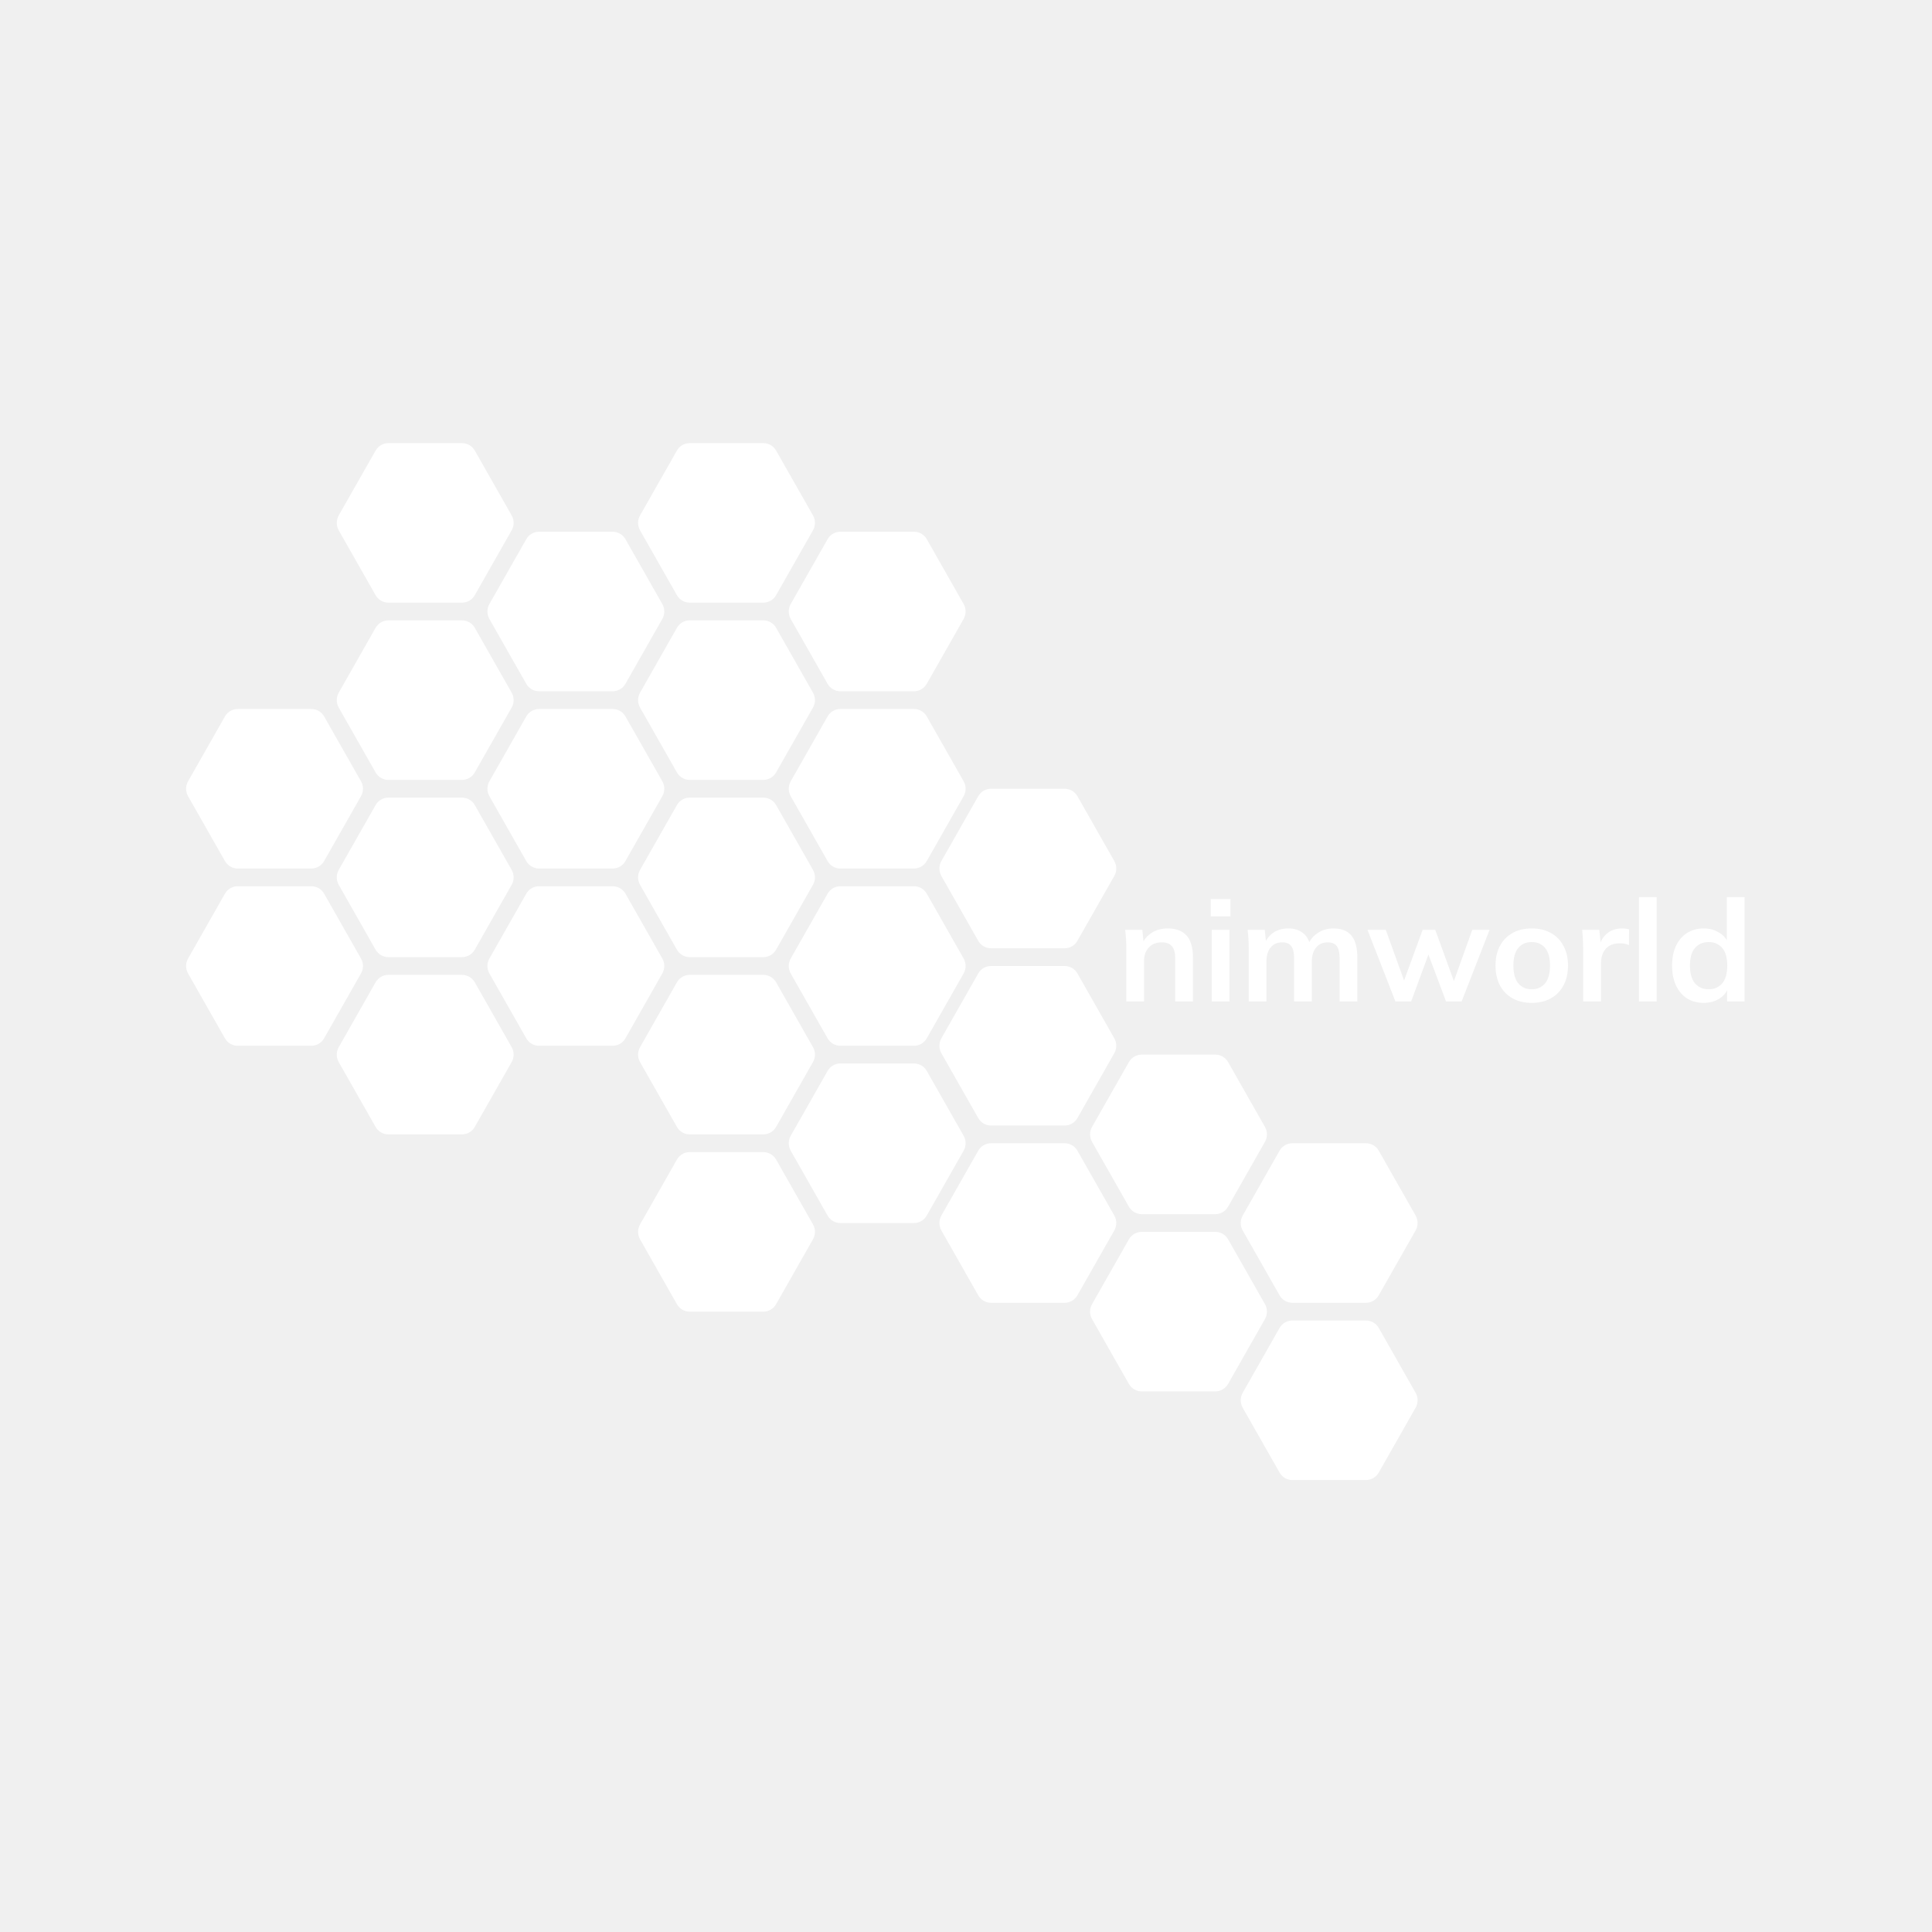
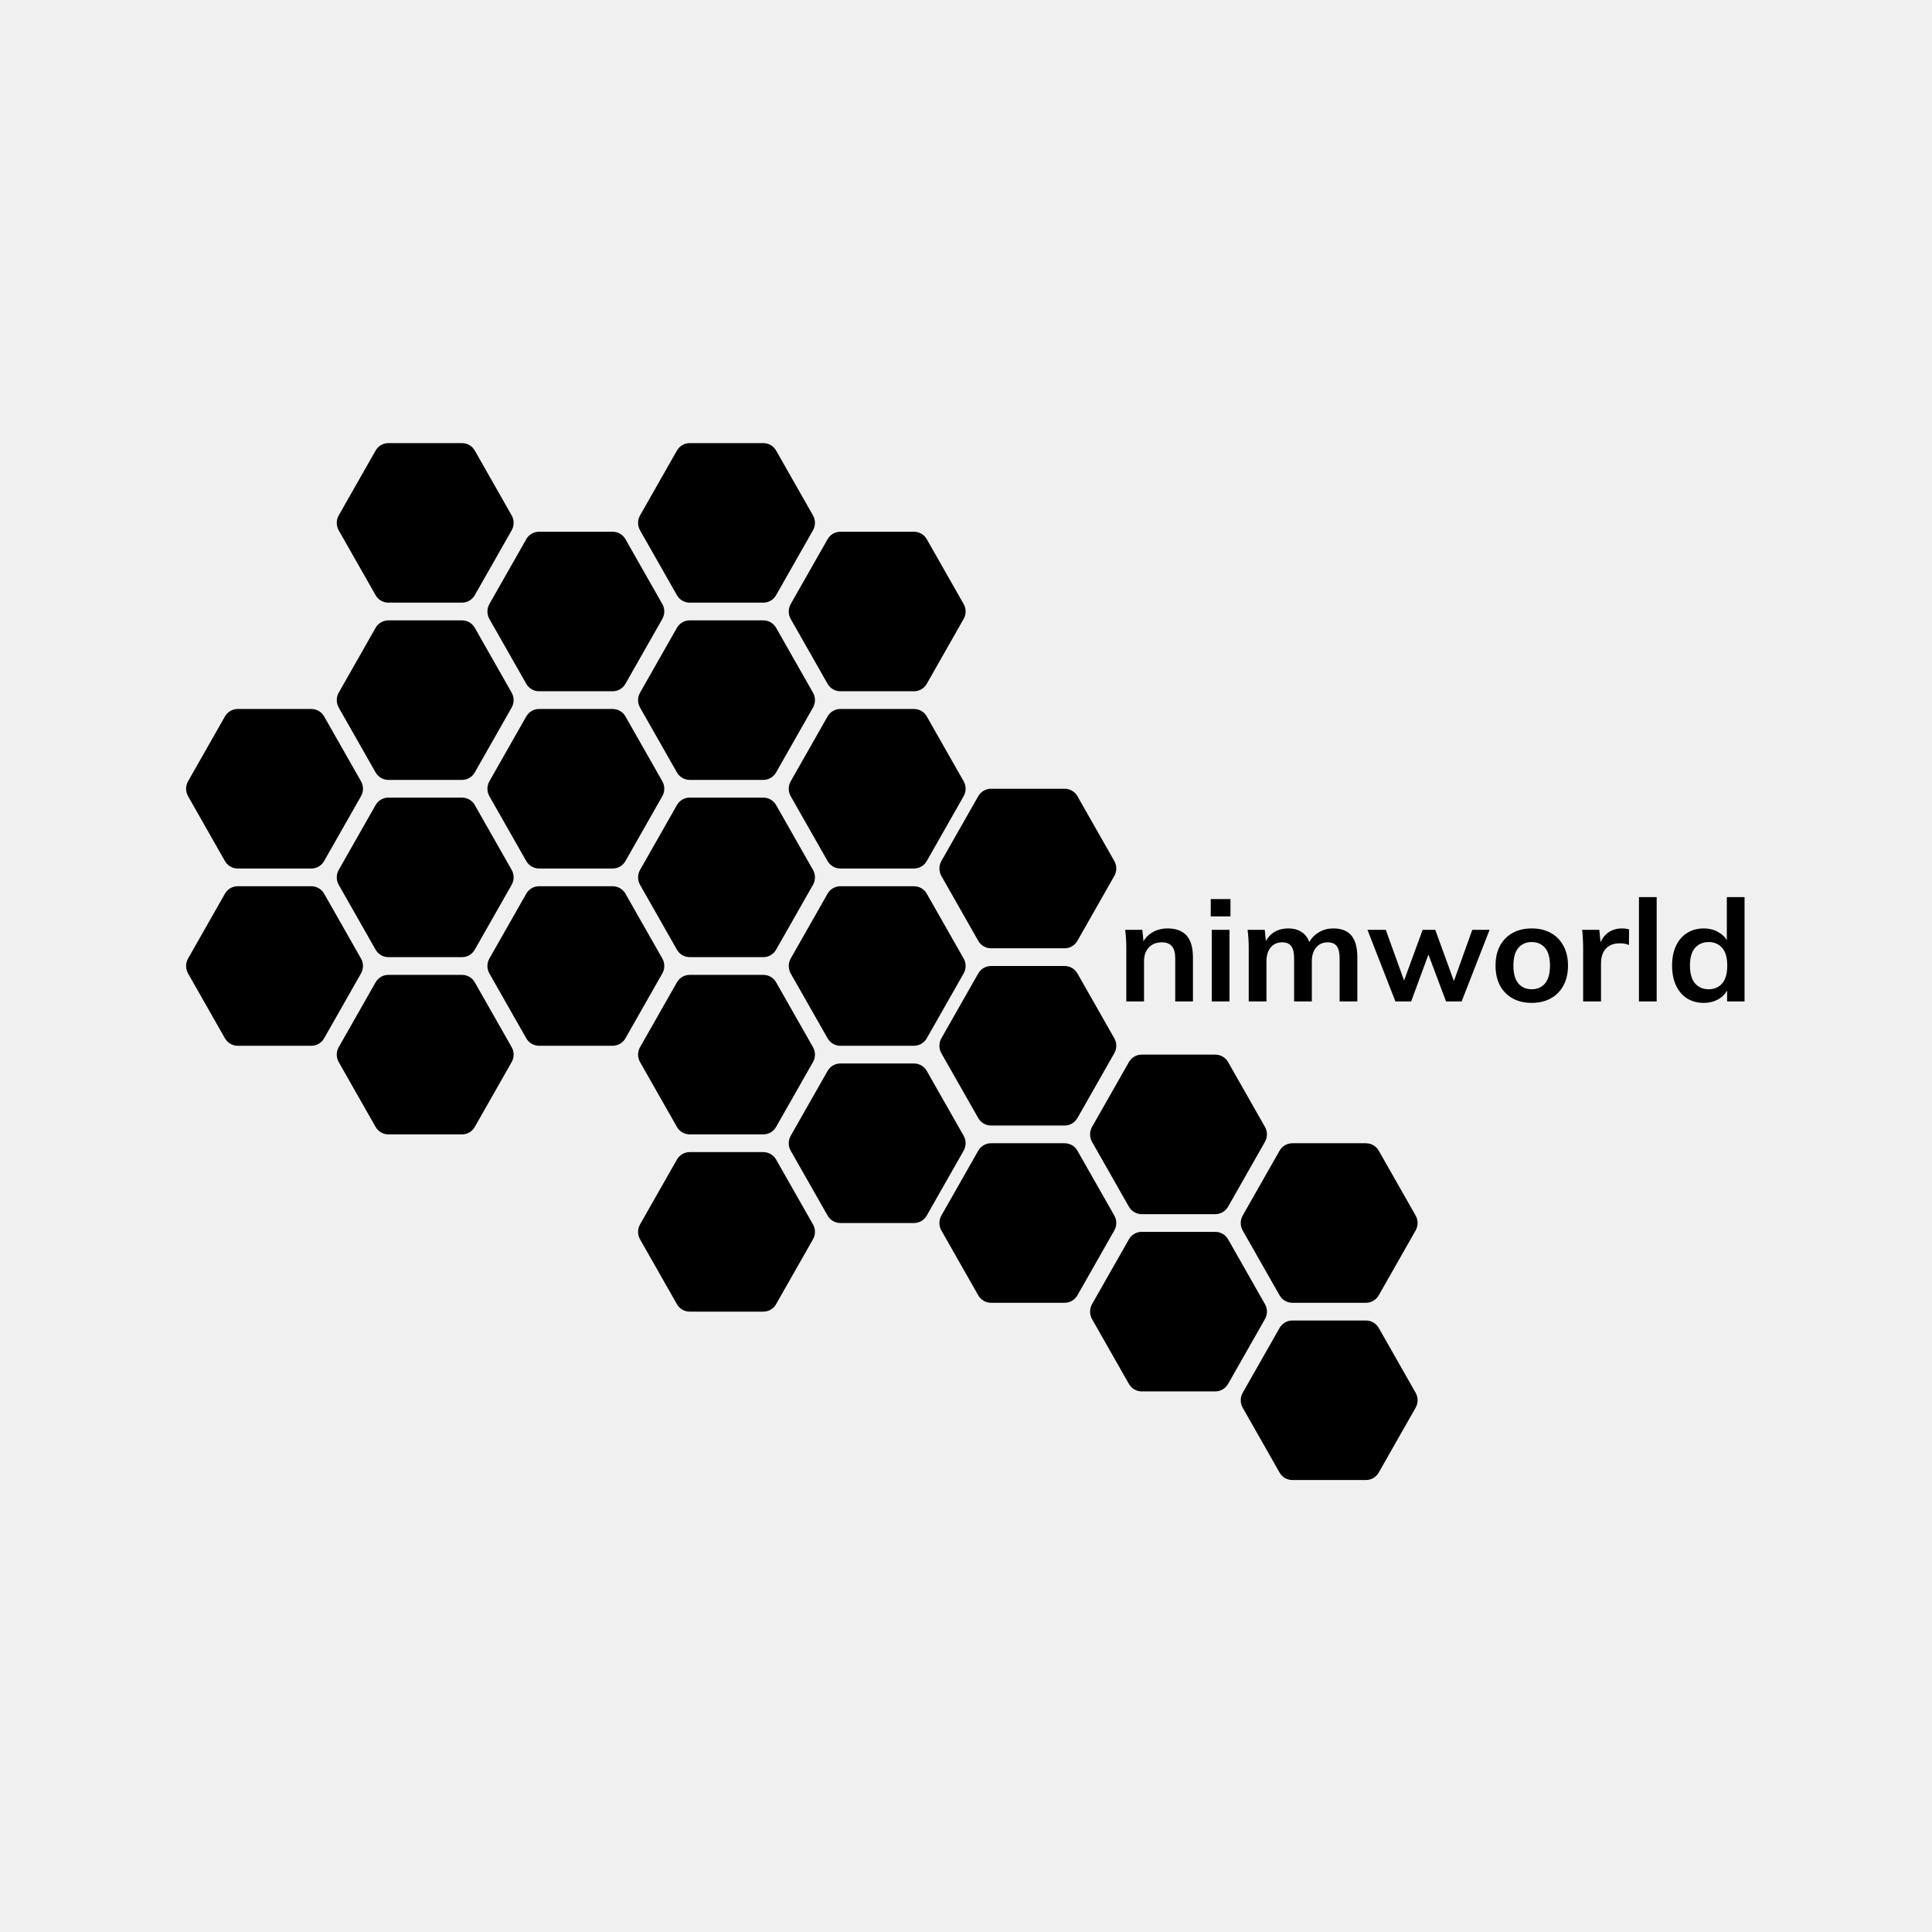
<svg xmlns="http://www.w3.org/2000/svg" width="218" height="218" fill="none" viewBox="0 0 218 218">
-   <path fill="#fff" d="m40.734 108.156-4.158-7.312a1.66 1.66 0 0 0-1.441-.844h-8.316c-.593 0-1.142.321-1.439.844l-4.158 7.312a1.71 1.71 0 0 0 0 1.688l4.158 7.312c.297.523.846.844 1.439.844h8.316c.593 0 1.142-.321 1.438-.844l4.158-7.312c.3-.523.3-1.165.003-1.688M40.734 88.156l-4.158-7.312A1.66 1.66 0 0 0 35.135 80h-8.316c-.593 0-1.142.32-1.439.844l-4.158 7.312a1.71 1.71 0 0 0 0 1.688l4.158 7.312c.297.523.846.844 1.439.844h8.316c.593 0 1.142-.32 1.438-.844l4.158-7.312c.3-.523.3-1.165.003-1.688M57.734 98.156l-4.158-7.312A1.66 1.66 0 0 0 52.135 90h-8.316c-.593 0-1.142.32-1.439.844l-4.158 7.312a1.71 1.71 0 0 0 0 1.688l4.158 7.312c.297.523.846.844 1.439.844h8.316c.593 0 1.142-.321 1.438-.844l4.158-7.312c.3-.523.3-1.165.003-1.688M108.734 108.156l-4.158-7.312a1.66 1.66 0 0 0-1.441-.844h-8.316c-.593 0-1.142.321-1.439.844l-4.158 7.312a1.71 1.71 0 0 0 0 1.688l4.158 7.312c.297.523.846.844 1.439.844h8.316c.593 0 1.142-.321 1.438-.844l4.158-7.312c.3-.523.3-1.165.003-1.688M125.734 117.156l-4.158-7.312a1.66 1.66 0 0 0-1.441-.844h-8.316c-.593 0-1.142.321-1.439.844l-4.158 7.312a1.72 1.72 0 0 0 0 1.688l4.158 7.312c.297.523.846.844 1.439.844h8.316c.593 0 1.142-.321 1.438-.844l4.158-7.312c.3-.523.3-1.165.003-1.688M142.734 127.156l-4.158-7.312a1.66 1.66 0 0 0-1.441-.844h-8.316c-.593 0-1.142.321-1.439.844l-4.158 7.312a1.72 1.72 0 0 0 0 1.688l4.158 7.312c.297.523.846.844 1.439.844h8.316c.593 0 1.142-.321 1.438-.844l4.158-7.312c.3-.523.3-1.165.003-1.688M159.734 137.156l-4.158-7.312a1.66 1.66 0 0 0-1.441-.844h-8.316c-.593 0-1.142.321-1.439.844l-4.158 7.312a1.72 1.72 0 0 0 0 1.688l4.158 7.312c.297.523.846.844 1.439.844h8.316c.593 0 1.142-.321 1.438-.844l4.158-7.312c.3-.523.3-1.165.003-1.688M74.734 88.156l-4.158-7.312A1.66 1.66 0 0 0 69.135 80h-8.316c-.593 0-1.142.32-1.439.844l-4.158 7.312a1.71 1.71 0 0 0 0 1.688l4.158 7.312c.297.523.846.844 1.439.844h8.316c.593 0 1.142-.32 1.438-.844l4.158-7.312c.3-.523.3-1.165.003-1.688M91.734 98.156l-4.158-7.312A1.66 1.66 0 0 0 86.135 90h-8.316c-.593 0-1.142.32-1.439.844l-4.158 7.312a1.71 1.71 0 0 0 0 1.688l4.158 7.312c.297.523.846.844 1.439.844h8.316c.593 0 1.142-.321 1.438-.844l4.158-7.312c.3-.523.3-1.165.003-1.688M57.734 58.156l-4.158-7.312A1.66 1.66 0 0 0 52.135 50h-8.316c-.593 0-1.142.32-1.439.844l-4.158 7.312a1.71 1.71 0 0 0 0 1.688l4.158 7.312c.297.523.846.844 1.439.844h8.316c.593 0 1.142-.32 1.438-.844l4.158-7.312c.3-.523.3-1.165.003-1.688M108.734 68.156l-4.158-7.312a1.66 1.66 0 0 0-1.441-.844h-8.316c-.593 0-1.142.32-1.439.844l-4.158 7.312a1.71 1.71 0 0 0 0 1.688l4.158 7.312c.297.523.846.844 1.439.844h8.316c.593 0 1.142-.32 1.438-.844l4.158-7.312c.3-.523.3-1.165.003-1.688M57.734 118.156l-4.158-7.312a1.66 1.66 0 0 0-1.441-.844h-8.316c-.593 0-1.142.321-1.439.844l-4.158 7.312a1.71 1.71 0 0 0 0 1.688l4.158 7.312c.297.523.846.844 1.439.844h8.316c.593 0 1.142-.321 1.438-.844l4.158-7.312c.3-.523.3-1.165.003-1.688M108.734 128.156l-4.158-7.312a1.66 1.66 0 0 0-1.441-.844h-8.316c-.593 0-1.142.321-1.439.844l-4.158 7.312a1.71 1.71 0 0 0 0 1.688l4.158 7.312c.297.523.846.844 1.439.844h8.316c.593 0 1.142-.321 1.438-.844l4.158-7.312c.3-.523.3-1.165.003-1.688M125.734 137.156l-4.158-7.312a1.66 1.66 0 0 0-1.441-.844h-8.316c-.593 0-1.142.321-1.439.844l-4.158 7.312a1.72 1.72 0 0 0 0 1.688l4.158 7.312c.297.523.846.844 1.439.844h8.316c.593 0 1.142-.321 1.438-.844l4.158-7.312c.3-.523.3-1.165.003-1.688M142.734 147.156l-4.158-7.312a1.66 1.66 0 0 0-1.441-.844h-8.316c-.593 0-1.142.321-1.439.844l-4.158 7.312a1.72 1.72 0 0 0 0 1.688l4.158 7.312c.297.523.846.844 1.439.844h8.316c.593 0 1.142-.321 1.438-.844l4.158-7.312c.3-.523.3-1.165.003-1.688M159.734 157.156l-4.158-7.312a1.66 1.66 0 0 0-1.441-.844h-8.316c-.593 0-1.142.321-1.439.844l-4.158 7.312a1.72 1.72 0 0 0 0 1.688l4.158 7.312c.297.523.846.844 1.439.844h8.316c.593 0 1.142-.321 1.438-.844l4.158-7.312c.3-.523.3-1.165.003-1.688M74.734 108.156l-4.158-7.312a1.66 1.66 0 0 0-1.441-.844h-8.316c-.593 0-1.142.321-1.439.844l-4.158 7.312a1.71 1.71 0 0 0 0 1.688l4.158 7.312c.297.523.846.844 1.439.844h8.316c.593 0 1.142-.321 1.438-.844l4.158-7.312c.3-.523.3-1.165.003-1.688M91.734 118.156l-4.158-7.312a1.66 1.66 0 0 0-1.441-.844h-8.316c-.593 0-1.142.321-1.439.844l-4.158 7.312a1.71 1.71 0 0 0 0 1.688l4.158 7.312c.297.523.846.844 1.439.844h8.316c.593 0 1.142-.321 1.438-.844l4.158-7.312c.3-.523.3-1.165.003-1.688M91.734 138.156l-4.158-7.312a1.66 1.66 0 0 0-1.441-.844h-8.316c-.593 0-1.142.321-1.439.844l-4.158 7.312a1.71 1.71 0 0 0 0 1.688l4.158 7.312c.297.523.846.844 1.439.844h8.316c.593 0 1.142-.321 1.438-.844l4.158-7.312c.3-.523.3-1.165.003-1.688M57.734 78.156l-4.158-7.312A1.66 1.66 0 0 0 52.135 70h-8.316c-.593 0-1.142.32-1.439.844l-4.158 7.312a1.71 1.71 0 0 0 0 1.688l4.158 7.312c.297.523.846.844 1.439.844h8.316c.593 0 1.142-.32 1.438-.844l4.158-7.312c.3-.523.3-1.165.003-1.688M108.734 88.156l-4.158-7.312a1.66 1.66 0 0 0-1.441-.844h-8.316c-.593 0-1.142.32-1.439.844l-4.158 7.312a1.71 1.71 0 0 0 0 1.688l4.158 7.312c.297.523.846.844 1.439.844h8.316c.593 0 1.142-.32 1.438-.844l4.158-7.312c.3-.523.3-1.165.003-1.688M125.734 97.156l-4.158-7.312a1.66 1.66 0 0 0-1.441-.844h-8.316c-.593 0-1.142.32-1.439.844l-4.158 7.312a1.72 1.72 0 0 0 0 1.688l4.158 7.312c.297.523.846.844 1.439.844h8.316c.593 0 1.142-.321 1.438-.844l4.158-7.312c.3-.523.3-1.165.003-1.688M74.734 68.156l-4.158-7.312A1.66 1.66 0 0 0 69.135 60h-8.316c-.593 0-1.142.32-1.439.844l-4.158 7.312a1.71 1.71 0 0 0 0 1.688l4.158 7.312c.297.523.846.844 1.439.844h8.316c.593 0 1.142-.32 1.438-.844l4.158-7.312c.3-.523.3-1.165.003-1.688M91.734 58.156l-4.158-7.312A1.66 1.66 0 0 0 86.135 50h-8.316c-.593 0-1.142.32-1.439.844l-4.158 7.312a1.71 1.71 0 0 0 0 1.688l4.158 7.312c.297.523.846.844 1.439.844h8.316c.593 0 1.142-.32 1.438-.844l4.158-7.312c.3-.523.3-1.165.003-1.688M91.734 78.156l-4.158-7.312A1.66 1.66 0 0 0 86.135 70h-8.316c-.593 0-1.142.32-1.439.844l-4.158 7.312a1.71 1.71 0 0 0 0 1.688l4.158 7.312c.297.523.846.844 1.439.844h8.316c.593 0 1.142-.32 1.438-.844l4.158-7.312c.3-.523.3-1.165.003-1.688M127.089 113.001v-6.064a16 16 0 0 0-.128-2.016h1.936l.16 1.6h-.192a2.8 2.8 0 0 1 1.136-1.296q.752-.464 1.744-.464 1.424 0 2.144.8t.72 2.496v4.944h-2v-4.848q0-.977-.384-1.392-.368-.432-1.12-.432-.928 0-1.472.576t-.544 1.536v4.56zm9.641 0v-8.08h2v8.08zm-.112-9.6v-1.952h2.224v1.952zm4.284 9.6v-6.064q0-.497-.033-1.008a16 16 0 0 0-.095-1.008h1.936l.16 1.6h-.192q.336-.832 1.024-1.296.704-.464 1.664-.464t1.584.464q.64.447.896 1.408h-.256a2.77 2.77 0 0 1 1.104-1.36q.768-.512 1.76-.512 1.36 0 2.032.8t.672 2.496v4.944h-2v-4.864q0-.96-.32-1.376-.32-.432-1.025-.432-.831 0-1.311.592-.48.576-.48 1.568v4.512h-2v-4.864q0-.96-.32-1.376-.32-.432-1.024-.432-.832 0-1.312.592-.465.576-.464 1.568v4.512zm16.552 0-3.152-8.08h2.064l2.272 6.288h-.416l2.304-6.288h1.424l2.288 6.288h-.368l2.256-6.288h1.952l-3.152 8.08h-1.76l-2.416-6.432h.848l-2.368 6.432zm15.377.16q-1.248 0-2.16-.512a3.6 3.6 0 0 1-1.424-1.456q-.496-.944-.496-2.24t.496-2.224a3.6 3.6 0 0 1 1.424-1.456q.912-.512 2.16-.512t2.16.512a3.47 3.47 0 0 1 1.424 1.456q.512.927.512 2.224 0 1.296-.512 2.24a3.5 3.5 0 0 1-1.424 1.456q-.912.512-2.16.512m0-1.536q.943 0 1.504-.656.56-.672.56-2.016t-.56-2-1.504-.656-1.504.656-.56 2 .56 2.016q.56.656 1.504.656m5.805 1.376v-6.016q0-.513-.032-1.04a11 11 0 0 0-.08-1.024h1.936l.224 2.208h-.32q.159-.8.528-1.328.384-.529.928-.784a2.7 2.7 0 0 1 1.184-.256q.287 0 .464.032.175.015.352.08l-.016 1.76a2.2 2.2 0 0 0-.528-.16 3.5 3.5 0 0 0-.528-.032q-.688 0-1.168.288-.465.287-.704.8-.225.511-.224 1.168v4.304zm6.297 0v-11.776h2v11.776zm7.308.16q-1.056 0-1.872-.496-.801-.513-1.248-1.456-.448-.945-.448-2.256 0-1.313.448-2.24.447-.945 1.248-1.44.816-.512 1.872-.512 1.008 0 1.776.496.783.48 1.04 1.312h-.208v-5.344h2v11.776h-1.968v-1.712h.192a2.43 2.43 0 0 1-1.04 1.376q-.769.495-1.792.496m.56-1.536q.944 0 1.52-.656.576-.672.576-2.016t-.576-2-1.52-.656-1.536.656q-.576.656-.576 2t.576 2.016q.591.656 1.536.656" />
+   <path fill="currentColor" d="m40.734 108.156-4.158-7.312a1.66 1.66 0 0 0-1.441-.844h-8.316c-.593 0-1.142.321-1.439.844l-4.158 7.312a1.71 1.71 0 0 0 0 1.688l4.158 7.312c.297.523.846.844 1.439.844h8.316c.593 0 1.142-.321 1.438-.844l4.158-7.312c.3-.523.3-1.165.003-1.688m0-20-4.158-7.312A1.66 1.66 0 0 0 35.135 80h-8.316c-.593 0-1.142.32-1.439.844l-4.158 7.312a1.71 1.71 0 0 0 0 1.688l4.158 7.312c.297.523.846.844 1.439.844h8.316c.593 0 1.142-.32 1.438-.844l4.158-7.312c.3-.523.3-1.165.003-1.688m17 10-4.158-7.312A1.66 1.66 0 0 0 52.135 90h-8.316c-.593 0-1.142.32-1.439.844l-4.158 7.312a1.71 1.71 0 0 0 0 1.688l4.158 7.312c.297.523.846.844 1.439.844h8.316c.593 0 1.142-.321 1.438-.844l4.158-7.312c.3-.523.3-1.165.003-1.688m51 10-4.158-7.312a1.66 1.66 0 0 0-1.441-.844h-8.316c-.593 0-1.142.321-1.439.844l-4.158 7.312a1.71 1.71 0 0 0 0 1.688l4.158 7.312c.297.523.846.844 1.439.844h8.316c.593 0 1.142-.321 1.438-.844l4.158-7.312c.3-.523.3-1.165.003-1.688m17 9-4.158-7.312a1.66 1.66 0 0 0-1.441-.844h-8.316c-.593 0-1.142.321-1.439.844l-4.158 7.312a1.72 1.72 0 0 0 0 1.688l4.158 7.312c.297.523.846.844 1.439.844h8.316c.593 0 1.142-.321 1.438-.844l4.158-7.312c.3-.523.3-1.165.003-1.688m17 10-4.158-7.312a1.66 1.66 0 0 0-1.441-.844h-8.316c-.593 0-1.142.321-1.439.844l-4.158 7.312a1.72 1.72 0 0 0 0 1.688l4.158 7.312c.297.523.846.844 1.439.844h8.316c.593 0 1.142-.321 1.438-.844l4.158-7.312c.3-.523.3-1.165.003-1.688m17 10-4.158-7.312a1.66 1.66 0 0 0-1.441-.844h-8.316c-.593 0-1.142.321-1.439.844l-4.158 7.312a1.72 1.72 0 0 0 0 1.688l4.158 7.312c.297.523.846.844 1.439.844h8.316c.593 0 1.142-.321 1.438-.844l4.158-7.312c.3-.523.3-1.165.003-1.688m-85-49-4.158-7.312A1.66 1.66 0 0 0 69.135 80h-8.316c-.593 0-1.142.32-1.439.844l-4.158 7.312a1.71 1.71 0 0 0 0 1.688l4.158 7.312c.297.523.846.844 1.439.844h8.316c.593 0 1.142-.32 1.438-.844l4.158-7.312c.3-.523.3-1.165.003-1.688m17 10-4.158-7.312A1.66 1.66 0 0 0 86.135 90h-8.316c-.593 0-1.142.32-1.439.844l-4.158 7.312a1.71 1.71 0 0 0 0 1.688l4.158 7.312c.297.523.846.844 1.439.844h8.316c.593 0 1.142-.321 1.438-.844l4.158-7.312c.3-.523.3-1.165.003-1.688m-34-40-4.158-7.312A1.66 1.66 0 0 0 52.135 50h-8.316c-.593 0-1.142.32-1.439.844l-4.158 7.312a1.71 1.71 0 0 0 0 1.688l4.158 7.312c.297.523.846.844 1.439.844h8.316c.593 0 1.142-.32 1.438-.844l4.158-7.312c.3-.523.3-1.165.003-1.688m51 10-4.158-7.312a1.66 1.66 0 0 0-1.441-.844h-8.316c-.593 0-1.142.32-1.439.844l-4.158 7.312a1.71 1.71 0 0 0 0 1.688l4.158 7.312c.297.523.846.844 1.439.844h8.316c.593 0 1.142-.32 1.438-.844l4.158-7.312c.3-.523.3-1.165.003-1.688m-51 50-4.158-7.312a1.66 1.66 0 0 0-1.441-.844h-8.316c-.593 0-1.142.321-1.439.844l-4.158 7.312a1.71 1.71 0 0 0 0 1.688l4.158 7.312c.297.523.846.844 1.439.844h8.316c.593 0 1.142-.321 1.438-.844l4.158-7.312c.3-.523.3-1.165.003-1.688m51 10-4.158-7.312a1.66 1.66 0 0 0-1.441-.844h-8.316c-.593 0-1.142.321-1.439.844l-4.158 7.312a1.71 1.71 0 0 0 0 1.688l4.158 7.312c.297.523.846.844 1.439.844h8.316c.593 0 1.142-.321 1.438-.844l4.158-7.312c.3-.523.3-1.165.003-1.688m17 9-4.158-7.312a1.66 1.66 0 0 0-1.441-.844h-8.316c-.593 0-1.142.321-1.439.844l-4.158 7.312a1.72 1.72 0 0 0 0 1.688l4.158 7.312c.297.523.846.844 1.439.844h8.316c.593 0 1.142-.321 1.438-.844l4.158-7.312c.3-.523.3-1.165.003-1.688m17 10-4.158-7.312a1.66 1.66 0 0 0-1.441-.844h-8.316c-.593 0-1.142.321-1.439.844l-4.158 7.312a1.72 1.72 0 0 0 0 1.688l4.158 7.312c.297.523.846.844 1.439.844h8.316c.593 0 1.142-.321 1.438-.844l4.158-7.312c.3-.523.3-1.165.003-1.688m17 10-4.158-7.312a1.66 1.66 0 0 0-1.441-.844h-8.316c-.593 0-1.142.321-1.439.844l-4.158 7.312a1.72 1.72 0 0 0 0 1.688l4.158 7.312c.297.523.846.844 1.439.844h8.316c.593 0 1.142-.321 1.438-.844l4.158-7.312c.3-.523.3-1.165.003-1.688m-85-49-4.158-7.312a1.66 1.66 0 0 0-1.441-.844h-8.316c-.593 0-1.142.321-1.439.844l-4.158 7.312a1.71 1.71 0 0 0 0 1.688l4.158 7.312c.297.523.846.844 1.439.844h8.316c.593 0 1.142-.321 1.438-.844l4.158-7.312c.3-.523.3-1.165.003-1.688m17 10-4.158-7.312a1.66 1.66 0 0 0-1.441-.844h-8.316c-.593 0-1.142.321-1.439.844l-4.158 7.312a1.71 1.71 0 0 0 0 1.688l4.158 7.312c.297.523.846.844 1.439.844h8.316c.593 0 1.142-.321 1.438-.844l4.158-7.312c.3-.523.3-1.165.003-1.688m0 20-4.158-7.312a1.66 1.66 0 0 0-1.441-.844h-8.316c-.593 0-1.142.321-1.439.844l-4.158 7.312a1.71 1.71 0 0 0 0 1.688l4.158 7.312c.297.523.846.844 1.439.844h8.316c.593 0 1.142-.321 1.438-.844l4.158-7.312c.3-.523.3-1.165.003-1.688m-34-60-4.158-7.312A1.66 1.66 0 0 0 52.135 70h-8.316c-.593 0-1.142.32-1.439.844l-4.158 7.312a1.71 1.71 0 0 0 0 1.688l4.158 7.312c.297.523.846.844 1.439.844h8.316c.593 0 1.142-.32 1.438-.844l4.158-7.312c.3-.523.3-1.165.003-1.688m51 10-4.158-7.312a1.66 1.66 0 0 0-1.441-.844h-8.316c-.593 0-1.142.32-1.439.844l-4.158 7.312a1.71 1.71 0 0 0 0 1.688l4.158 7.312c.297.523.846.844 1.439.844h8.316c.593 0 1.142-.32 1.438-.844l4.158-7.312c.3-.523.3-1.165.003-1.688m17 9-4.158-7.312a1.66 1.66 0 0 0-1.441-.844h-8.316c-.593 0-1.142.32-1.439.844l-4.158 7.312a1.72 1.72 0 0 0 0 1.688l4.158 7.312c.297.523.846.844 1.439.844h8.316c.593 0 1.142-.321 1.438-.844l4.158-7.312c.3-.523.3-1.165.003-1.688m-51-29-4.158-7.312A1.66 1.66 0 0 0 69.135 60h-8.316c-.593 0-1.142.32-1.439.844l-4.158 7.312a1.71 1.71 0 0 0 0 1.688l4.158 7.312c.297.523.846.844 1.439.844h8.316c.593 0 1.142-.32 1.438-.844l4.158-7.312c.3-.523.3-1.165.003-1.688m17-10-4.158-7.312A1.66 1.66 0 0 0 86.135 50h-8.316c-.593 0-1.142.32-1.439.844l-4.158 7.312a1.71 1.71 0 0 0 0 1.688l4.158 7.312c.297.523.846.844 1.439.844h8.316c.593 0 1.142-.32 1.438-.844l4.158-7.312c.3-.523.3-1.165.003-1.688m0 20-4.158-7.312A1.66 1.66 0 0 0 86.135 70h-8.316c-.593 0-1.142.32-1.439.844l-4.158 7.312a1.71 1.71 0 0 0 0 1.688l4.158 7.312c.297.523.846.844 1.439.844h8.316c.593 0 1.142-.32 1.438-.844l4.158-7.312c.3-.523.3-1.165.003-1.688m35.355 34.845v-6.064a16 16 0 0 0-.128-2.016h1.936l.16 1.6h-.192a2.8 2.8 0 0 1 1.136-1.296q.752-.464 1.744-.464 1.424 0 2.144.8t.72 2.496v4.944h-2v-4.848q0-.977-.384-1.392-.368-.432-1.12-.432-.928 0-1.472.576t-.544 1.536v4.56zm9.641 0v-8.08h2v8.08zm-.112-9.6v-1.952h2.224v1.952zm4.284 9.6v-6.064q0-.497-.033-1.008a16 16 0 0 0-.095-1.008h1.936l.16 1.6h-.192q.336-.832 1.024-1.296.704-.464 1.664-.464t1.584.464q.64.447.896 1.408h-.256a2.77 2.77 0 0 1 1.104-1.36q.768-.512 1.76-.512 1.36 0 2.032.8t.672 2.496v4.944h-2v-4.864q0-.96-.32-1.376-.32-.432-1.025-.432-.831 0-1.311.592-.48.576-.48 1.568v4.512h-2v-4.864q0-.96-.32-1.376-.32-.432-1.024-.432-.832 0-1.312.592-.465.576-.464 1.568v4.512zm16.552 0-3.152-8.08h2.064l2.272 6.288h-.416l2.304-6.288h1.424l2.288 6.288h-.368l2.256-6.288h1.952l-3.152 8.08h-1.76l-2.416-6.432h.848l-2.368 6.432zm15.377.16q-1.248 0-2.16-.512a3.6 3.6 0 0 1-1.424-1.456q-.496-.944-.496-2.24t.496-2.224a3.6 3.6 0 0 1 1.424-1.456q.912-.512 2.16-.512t2.16.512a3.47 3.47 0 0 1 1.424 1.456q.512.927.512 2.224 0 1.296-.512 2.24a3.5 3.5 0 0 1-1.424 1.456q-.912.512-2.16.512m0-1.536q.943 0 1.504-.656.56-.672.56-2.016t-.56-2-1.504-.656-1.504.656-.56 2 .56 2.016q.56.656 1.504.656m5.805 1.376v-6.016q0-.513-.032-1.04a11 11 0 0 0-.08-1.024h1.936l.224 2.208h-.32q.159-.8.528-1.328.384-.529.928-.784a2.7 2.7 0 0 1 1.184-.256q.287 0 .464.032.175.015.352.08l-.016 1.76a2.2 2.2 0 0 0-.528-.16 3.5 3.5 0 0 0-.528-.032q-.688 0-1.168.288-.465.287-.704.8-.225.511-.224 1.168v4.304zm6.297 0v-11.776h2v11.776zm7.308.16q-1.056 0-1.872-.496-.801-.513-1.248-1.456-.448-.945-.448-2.256 0-1.313.448-2.24.447-.945 1.248-1.44.816-.512 1.872-.512 1.008 0 1.776.496.783.48 1.04 1.312h-.208v-5.344h2v11.776h-1.968v-1.712h.192a2.43 2.43 0 0 1-1.04 1.376q-.769.495-1.792.496m.56-1.536q.944 0 1.52-.656.576-.672.576-2.016t-.576-2-1.52-.656-1.536.656q-.576.656-.576 2t.576 2.016q.591.656 1.536.656" />
</svg>
